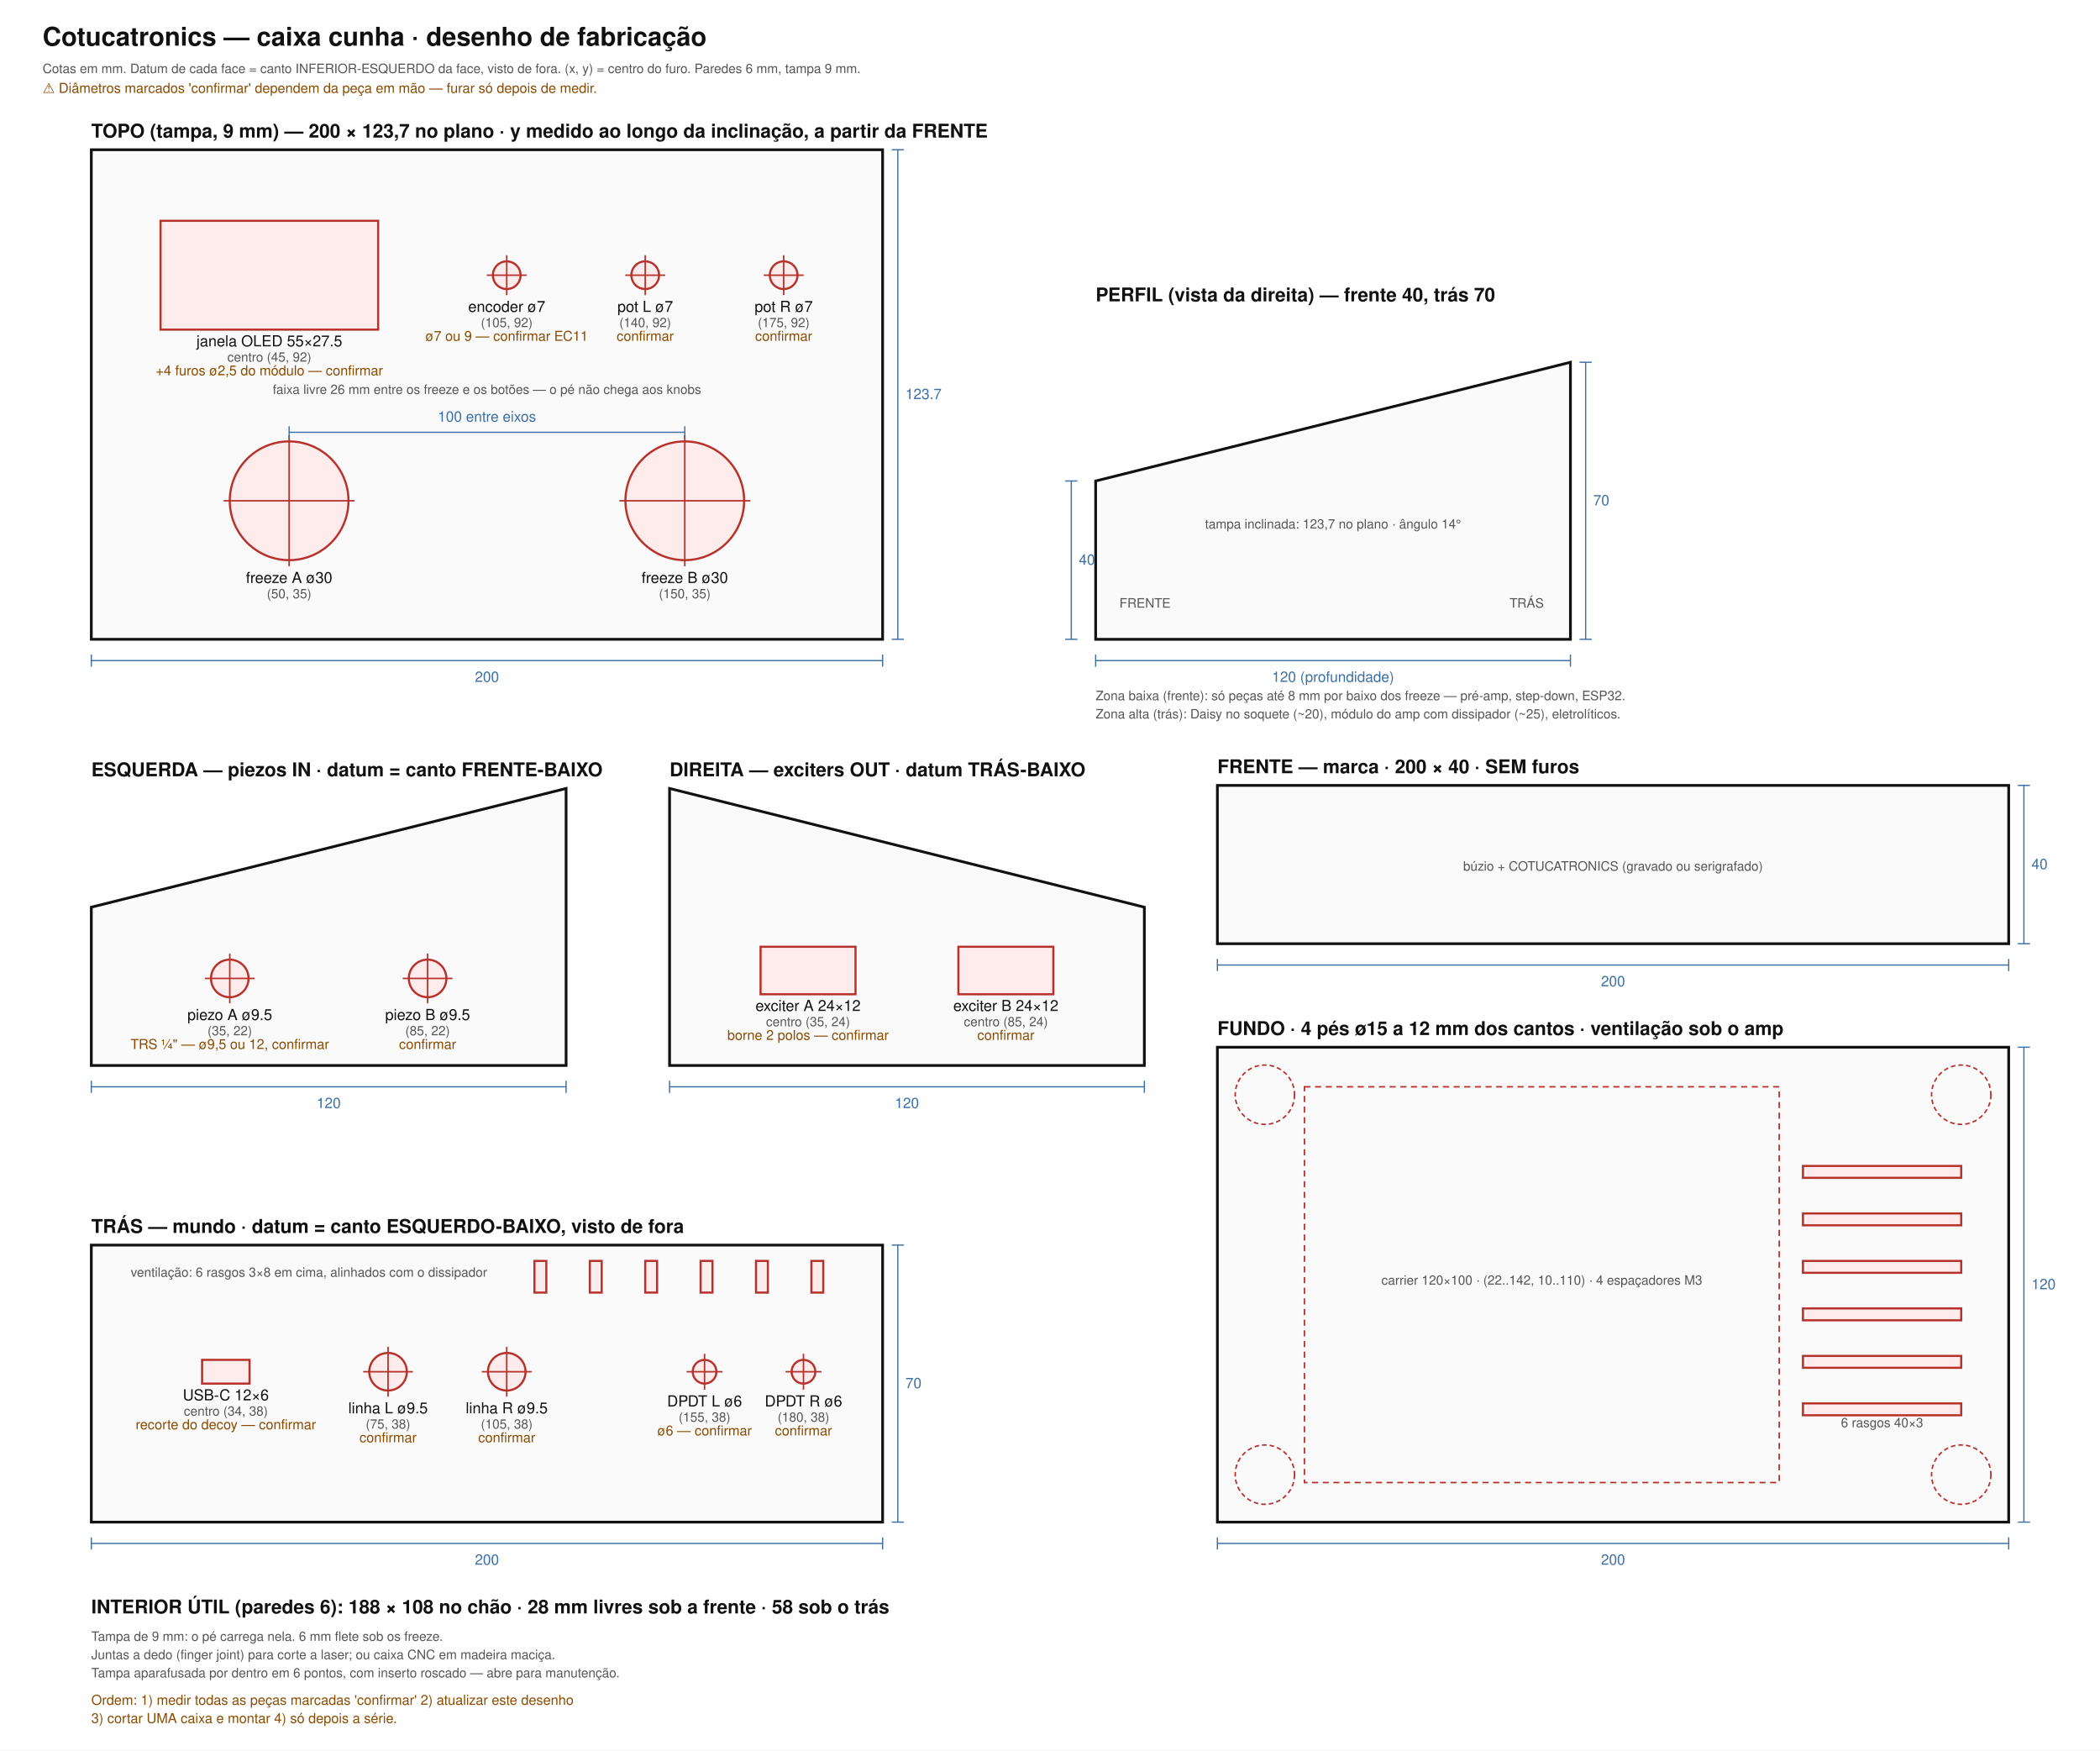
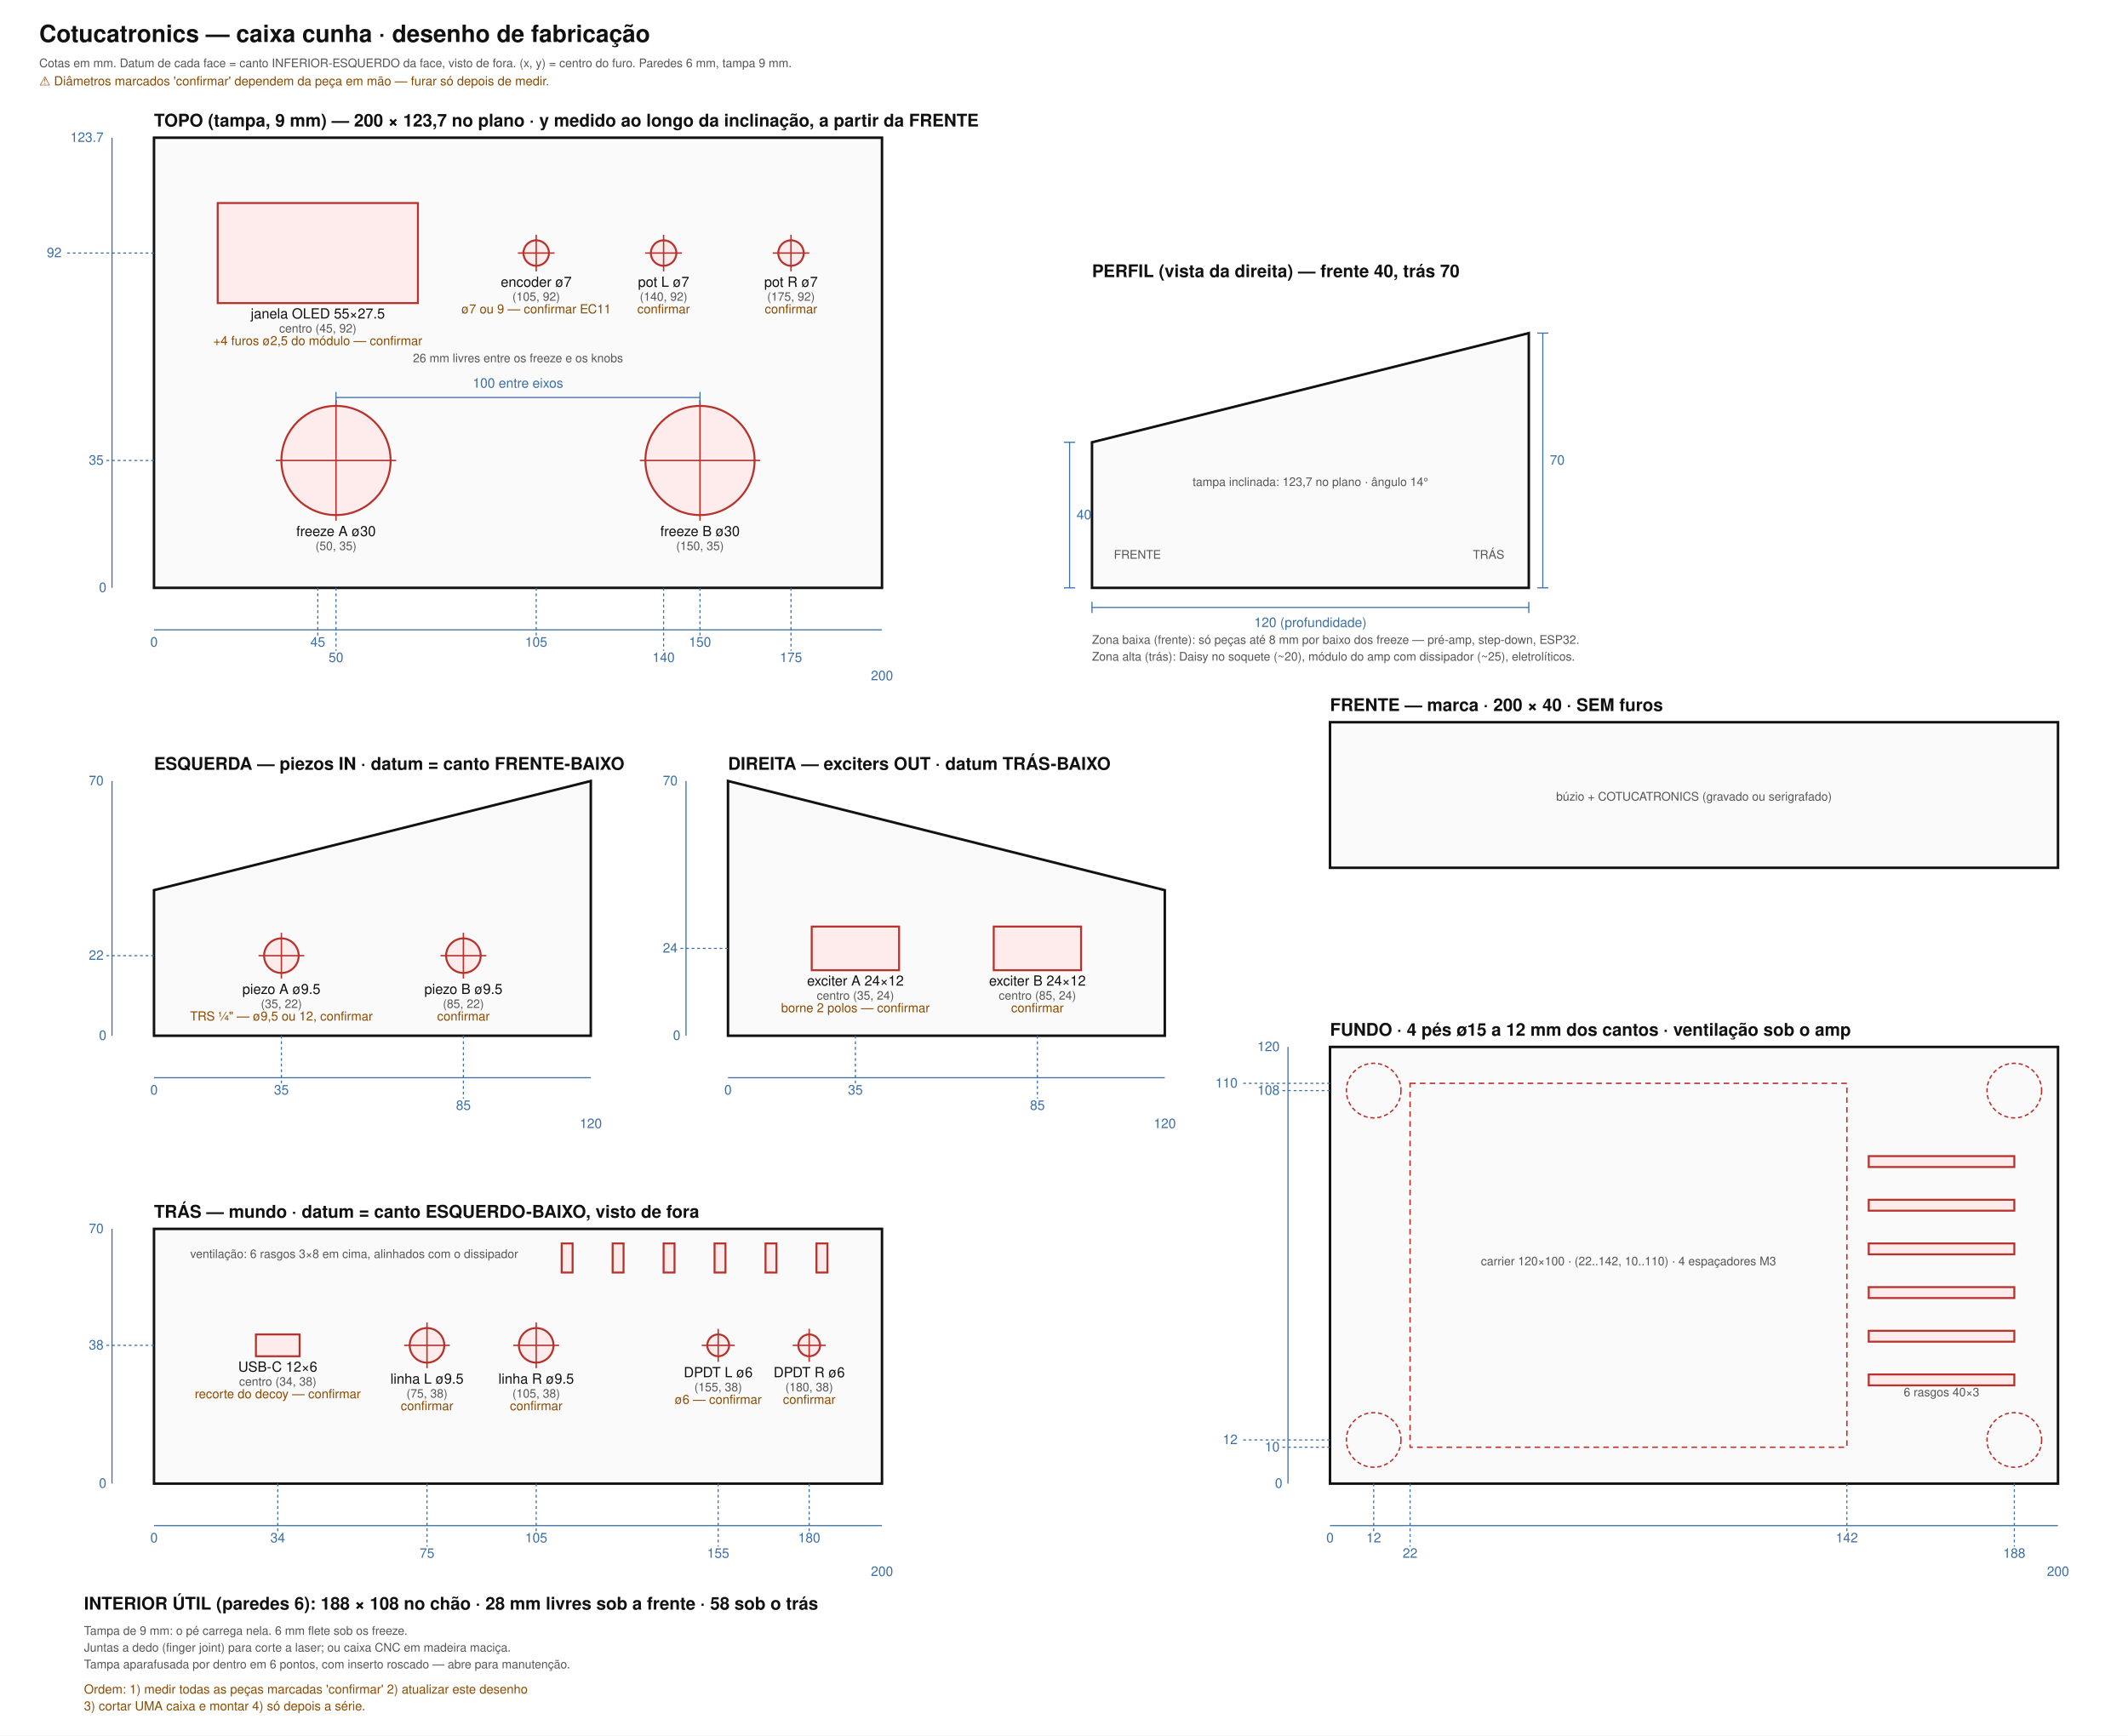
- <svg xmlns="http://www.w3.org/2000/svg" width="1380" height="1150" viewBox="0 0 1380 1150" font-family="Helvetica, Arial, sans-serif">
-   <rect width="1380" height="1150" fill="#fff" />
+ <svg xmlns="http://www.w3.org/2000/svg" width="1520" height="1240" viewBox="0 0 1520 1240" font-family="Helvetica, Arial, sans-serif">
+   <rect width="1520" height="1240" fill="#fff" />
  <style>
 .box{fill:#fafafa;stroke:#111;stroke-width:1.8}
 .h{fill:#fdeceb;stroke:#b8322c;stroke-width:1.4}
 .hc{fill:none;stroke:#b8322c;stroke-width:1}
 .d{stroke:#3a6ea5;stroke-width:0.8;fill:none}
 .dt{font-size:9.5px;fill:#3a6ea5}
 .t{font-size:10px;fill:#111}
 .ts{font-size:8.5px;fill:#555}
 .hd{font-size:12.5px;fill:#111;font-weight:bold}
 .ti{font-size:17px;fill:#111;font-weight:bold}
 .warn{font-size:9px;fill:#8a4a00}
</style>
  <text class="ti" x="28" y="30" text-anchor="start">Cotucatronics — caixa cunha · desenho de fabricação</text>
  <text class="ts" x="28" y="48" text-anchor="start">Cotas em mm. Datum de cada face = canto INFERIOR-ESQUERDO da face, visto de fora. (x, y) = centro do furo. Paredes 6 mm, tampa 9 mm.</text>
  <text class="warn" x="28" y="61" text-anchor="start">⚠ Diâmetros marcados 'confirmar' dependem da peça em mão — furar só depois de medir.</text>
-   <rect class="box" x="60" y="98.38" width="520.0" height="321.62" />
-   <text class="hd" x="60" y="90.38" text-anchor="start">TOPO (tampa, 9 mm) — 200 × 123,7 no plano · y medido ao longo da inclinação, a partir da FRENTE</text>
-   <path class="d" d="M60 434 L580.0 434 M60 430 L60 438 M580.0 430 L580.0 438" />
-   <text class="dt" x="320.0" y="448" text-anchor="middle">200</text>
-   <path class="d" d="M590.0 98.38 L590.0 420 M586.0 98.38 L594.0 98.38 M586.0 420 L594.0 420" />
-   <text class="dt" x="595.0" y="262.19">123.7</text>
-   <circle class="h" cx="190.0" cy="329.0" r="39.0" />
-   <path class="hc" d="M147.0 329.0 L233.0 329.0 M190.0 286.0 L190.0 372.0" />
-   <text class="t" x="190.0" y="383.0" text-anchor="middle">freeze A ø30</text>
-   <text class="ts" x="190.0" y="393.0" text-anchor="middle">(50, 35)</text>
-   <circle class="h" cx="450.0" cy="329.0" r="39.0" />
-   <path class="hc" d="M407.0 329.0 L493.0 329.0 M450.0 286.0 L450.0 372.0" />
-   <text class="t" x="450.0" y="383.0" text-anchor="middle">freeze B ø30</text>
-   <text class="ts" x="450.0" y="393.0" text-anchor="middle">(150, 35)</text>
-   <rect class="h" x="105.5" y="145.05" width="143.0" height="71.5" />
-   <text class="t" x="177.0" y="227.55" text-anchor="middle">janela OLED 55×27.5</text>
-   <text class="ts" x="177.0" y="237.55" text-anchor="middle">centro (45, 92)</text>
-   <text class="warn" x="177.0" y="246.55" text-anchor="middle">+4 furos ø2,5 do módulo — confirmar</text>
-   <circle class="h" cx="333.0" cy="180.8" r="9.1" />
-   <path class="hc" d="M319.9 180.8 L346.1 180.8 M333.0 167.7 L333.0 193.9" />
-   <text class="t" x="333.0" y="204.9" text-anchor="middle">encoder ø7</text>
-   <text class="ts" x="333.0" y="214.9" text-anchor="middle">(105, 92)</text>
-   <text class="warn" x="333.0" y="223.9" text-anchor="middle">ø7 ou 9 — confirmar EC11</text>
-   <circle class="h" cx="424.0" cy="180.8" r="9.1" />
-   <path class="hc" d="M410.9 180.8 L437.1 180.8 M424.0 167.7 L424.0 193.9" />
-   <text class="t" x="424.0" y="204.9" text-anchor="middle">pot L ø7</text>
-   <text class="ts" x="424.0" y="214.9" text-anchor="middle">(140, 92)</text>
-   <text class="warn" x="424.0" y="223.9" text-anchor="middle">confirmar</text>
-   <circle class="h" cx="515.0" cy="180.8" r="9.1" />
-   <path class="hc" d="M501.9 180.8 L528.1 180.8 M515.0 167.7 L515.0 193.9" />
-   <text class="t" x="515.0" y="204.9" text-anchor="middle">pot R ø7</text>
-   <text class="ts" x="515.0" y="214.9" text-anchor="middle">(175, 92)</text>
-   <text class="warn" x="515.0" y="223.9" text-anchor="middle">confirmar</text>
-   <path class="d" d="M190.0 284.0 L450.0 284.0 M190.0 280.0 L190.0 288.0 M450.0 280.0 L450.0 288.0" />
-   <text class="dt" x="320.0" y="277.0" text-anchor="middle">100 entre eixos</text>
-   <text class="ts" x="320.0" y="258.8" text-anchor="middle">faixa livre 26 mm entre os freeze e os botões — o pé não chega aos knobs</text>
-   <text class="hd" x="720" y="198.0" text-anchor="start">PERFIL (vista da direita) — frente 40, trás 70</text>
-   <polygon class="box" points="720,420 1032.0,420 1032.0,238.0 720,316.0" />
-   <path class="d" d="M720 434 L1032.0 434 M720 430 L720 438 M1032.0 430 L1032.0 438" />
-   <text class="dt" x="876.0" y="448" text-anchor="middle">120 (profundidade)</text>
-   <path class="d" d="M704 316.0 L704 420 M700 316.0 L708 316.0 M700 420 L708 420" />
-   <text class="dt" x="709" y="371.0">40</text>
-   <path class="d" d="M1042.0 238.0 L1042.0 420 M1038.0 238.0 L1046.0 238.0 M1038.0 420 L1046.0 420" />
-   <text class="dt" x="1047.0" y="332.0">70</text>
-   <text class="ts" x="876.0" y="347.2" text-anchor="middle">tampa inclinada: 123,7 no plano · ângulo 14°</text>
-   <text class="ts" x="735.6" y="399.2" text-anchor="start">FRENTE</text>
-   <text class="ts" x="992.0" y="399.2" text-anchor="start">TRÁS</text>
-   <text class="ts" x="720" y="460" text-anchor="start">Zona baixa (frente): só peças até 8 mm por baixo dos freeze — pré-amp, step-down, ESP32.</text>
-   <text class="ts" x="720" y="472" text-anchor="start">Zona alta (trás): Daisy no soquete (~20), módulo do amp com dissipador (~25), eletrolíticos.</text>
-   <text class="hd" x="60" y="510.0" text-anchor="start">ESQUERDA — piezos IN · datum = canto FRENTE-BAIXO</text>
-   <polygon class="box" points="60,700 372.0,700 372.0,518.0 60,596.0" />
-   <path class="d" d="M60 714 L372.0 714 M60 710 L60 718 M372.0 710 L372.0 718" />
-   <text class="dt" x="216.0" y="728" text-anchor="middle">120</text>
-   <circle class="h" cx="151.0" cy="642.8" r="12.35" />
-   <path class="hc" d="M134.65 642.8 L167.35 642.8 M151.0 626.45 L151.0 659.15" />
-   <text class="t" x="151.0" y="670.15" text-anchor="middle">piezo A ø9.5</text>
-   <text class="ts" x="151.0" y="680.15" text-anchor="middle">(35, 22)</text>
-   <text class="warn" x="151.0" y="689.15" text-anchor="middle">TRS ¼" — ø9,5 ou 12, confirmar</text>
-   <circle class="h" cx="281.0" cy="642.8" r="12.35" />
-   <path class="hc" d="M264.65 642.8 L297.35 642.8 M281.0 626.45 L281.0 659.15" />
-   <text class="t" x="281.0" y="670.15" text-anchor="middle">piezo B ø9.5</text>
-   <text class="ts" x="281.0" y="680.15" text-anchor="middle">(85, 22)</text>
-   <text class="warn" x="281.0" y="689.15" text-anchor="middle">confirmar</text>
-   <text class="hd" x="440" y="510.0" text-anchor="start">DIREITA — exciters OUT · datum TRÁS-BAIXO</text>
-   <polygon class="box" points="440,700 752.0,700 752.0,596.0 440,518.0" />
-   <path class="d" d="M440 714 L752.0 714 M440 710 L440 718 M752.0 710 L752.0 718" />
-   <text class="dt" x="596.0" y="728" text-anchor="middle">120</text>
-   <rect class="h" x="499.8" y="622.0" width="62.4" height="31.2" />
-   <text class="t" x="531.0" y="664.2" text-anchor="middle">exciter A 24×12</text>
-   <text class="ts" x="531.0" y="674.2" text-anchor="middle">centro (35, 24)</text>
-   <text class="warn" x="531.0" y="683.2" text-anchor="middle">borne 2 polos — confirmar</text>
-   <rect class="h" x="629.8" y="622.0" width="62.4" height="31.2" />
-   <text class="t" x="661.0" y="664.2" text-anchor="middle">exciter B 24×12</text>
-   <text class="ts" x="661.0" y="674.2" text-anchor="middle">centro (85, 24)</text>
-   <text class="warn" x="661.0" y="683.2" text-anchor="middle">confirmar</text>
-   <rect class="box" x="60" y="818.0" width="520.0" height="182.0" />
-   <text class="hd" x="60" y="810.0" text-anchor="start">TRÁS — mundo · datum = canto ESQUERDO-BAIXO, visto de fora</text>
-   <path class="d" d="M60 1014 L580.0 1014 M60 1010 L60 1018 M580.0 1010 L580.0 1018" />
-   <text class="dt" x="320.0" y="1028" text-anchor="middle">200</text>
-   <path class="d" d="M590.0 818.0 L590.0 1000 M586.0 818.0 L594.0 818.0 M586.0 1000 L594.0 1000" />
-   <text class="dt" x="595.0" y="912.0">70</text>
-   <rect class="h" x="132.8" y="893.4" width="31.2" height="15.6" />
-   <text class="t" x="148.4" y="920.0" text-anchor="middle">USB-C 12×6</text>
-   <text class="ts" x="148.4" y="930.0" text-anchor="middle">centro (34, 38)</text>
-   <text class="warn" x="148.4" y="939.0" text-anchor="middle">recorte do decoy — confirmar</text>
-   <circle class="h" cx="255.0" cy="901.2" r="12.35" />
-   <path class="hc" d="M238.65 901.2 L271.35 901.2 M255.0 884.85 L255.0 917.55" />
-   <text class="t" x="255.0" y="928.55" text-anchor="middle">linha L ø9.5</text>
-   <text class="ts" x="255.0" y="938.55" text-anchor="middle">(75, 38)</text>
-   <text class="warn" x="255.0" y="947.55" text-anchor="middle">confirmar</text>
-   <circle class="h" cx="333.0" cy="901.2" r="12.35" />
-   <path class="hc" d="M316.65 901.2 L349.35 901.2 M333.0 884.85 L333.0 917.55" />
-   <text class="t" x="333.0" y="928.55" text-anchor="middle">linha R ø9.5</text>
-   <text class="ts" x="333.0" y="938.55" text-anchor="middle">(105, 38)</text>
-   <text class="warn" x="333.0" y="947.55" text-anchor="middle">confirmar</text>
-   <circle class="h" cx="463.0" cy="901.2" r="7.8" />
-   <path class="hc" d="M451.2 901.2 L474.8 901.2 M463.0 889.4 L463.0 913.0" />
-   <text class="t" x="463.0" y="924.0" text-anchor="middle">DPDT L ø6</text>
-   <text class="ts" x="463.0" y="934.0" text-anchor="middle">(155, 38)</text>
-   <text class="warn" x="463.0" y="943.0" text-anchor="middle">ø6 — confirmar</text>
-   <circle class="h" cx="528.0" cy="901.2" r="7.8" />
-   <path class="hc" d="M516.2 901.2 L539.8 901.2 M528.0 889.4 L528.0 913.0" />
-   <text class="t" x="528.0" y="924.0" text-anchor="middle">DPDT R ø6</text>
-   <text class="ts" x="528.0" y="934.0" text-anchor="middle">(180, 38)</text>
-   <text class="warn" x="528.0" y="943.0" text-anchor="middle">confirmar</text>
-   <text class="ts" x="203.0" y="838.8" text-anchor="middle">ventilação: 6 rasgos 3×8 em cima, alinhados com o dissipador</text>
-   <rect class="h" x="351.2" y="828.4" width="7.8" height="20.8" />
-   <rect class="h" x="387.6" y="828.4" width="7.8" height="20.8" />
-   <rect class="h" x="424.0" y="828.4" width="7.8" height="20.8" />
-   <rect class="h" x="460.4" y="828.4" width="7.8" height="20.8" />
-   <rect class="h" x="496.8" y="828.4" width="7.8" height="20.8" />
-   <rect class="h" x="533.2" y="828.4" width="7.8" height="20.8" />
-   <rect class="box" x="800" y="516.0" width="520.0" height="104.0" />
-   <text class="hd" x="800" y="508.0" text-anchor="start">FRENTE — marca · 200 × 40 · SEM furos</text>
-   <path class="d" d="M800 634 L1320.0 634 M800 630 L800 638 M1320.0 630 L1320.0 638" />
-   <text class="dt" x="1060.0" y="648" text-anchor="middle">200</text>
-   <path class="d" d="M1330.0 516.0 L1330.0 620 M1326.0 516.0 L1334.0 516.0 M1326.0 620 L1334.0 620" />
-   <text class="dt" x="1335.0" y="571.0">40</text>
-   <text class="ts" x="1060.0" y="572.0" text-anchor="middle">búzio + COTUCATRONICS (gravado ou serigrafado)</text>
-   <rect class="box" x="800" y="688.0" width="520.0" height="312.0" />
-   <text class="hd" x="800" y="680.0" text-anchor="start">FUNDO · 4 pés ø15 a 12 mm dos cantos · ventilação sob o amp</text>
-   <path class="d" d="M800 1014 L1320.0 1014 M800 1010 L800 1018 M1320.0 1010 L1320.0 1018" />
-   <text class="dt" x="1060.0" y="1028" text-anchor="middle">200</text>
-   <path class="d" d="M1330.0 688.0 L1330.0 1000 M1326.0 688.0 L1334.0 688.0 M1326.0 1000 L1334.0 1000" />
-   <text class="dt" x="1335.0" y="847.0">120</text>
-   <circle class="hc" cx="831.2" cy="968.8" r="19.5" stroke-dasharray="3 2" />
-   <circle class="hc" cx="1288.8" cy="968.8" r="19.5" stroke-dasharray="3 2" />
-   <circle class="hc" cx="831.2" cy="719.2" r="19.5" stroke-dasharray="3 2" />
-   <circle class="hc" cx="1288.8" cy="719.2" r="19.5" stroke-dasharray="3 2" />
-   <rect class="h" x="1184.8" y="922.0" width="104.0" height="7.8" />
-   <rect class="h" x="1184.8" y="890.8" width="104.0" height="7.8" />
-   <rect class="h" x="1184.8" y="859.6" width="104.0" height="7.8" />
-   <rect class="h" x="1184.8" y="828.4" width="104.0" height="7.8" />
-   <rect class="h" x="1184.8" y="797.2" width="104.0" height="7.8" />
-   <rect class="h" x="1184.8" y="766.0" width="104.0" height="7.8" />
-   <text class="ts" x="1236.8" y="937.6" text-anchor="middle">6 rasgos 40×3</text>
-   <text class="ts" x="1013.2" y="844.0" text-anchor="middle">carrier 120×100 · (22..142, 10..110) · 4 espaçadores M3</text>
-   <rect class="hc" x="857.2" y="714.0" width="312.0" height="260.0" stroke-dasharray="4 3" />
-   <text class="hd" x="60" y="1060" text-anchor="start">INTERIOR ÚTIL (paredes 6): 188 × 108 no chão · 28 mm livres sob a frente · 58 sob o trás</text>
-   <text class="ts" x="60" y="1078" text-anchor="start">Tampa de 9 mm: o pé carrega nela. 6 mm flete sob os freeze.</text>
-   <text class="ts" x="60" y="1090" text-anchor="start">Juntas a dedo (finger joint) para corte a laser; ou caixa CNC em madeira maciça.</text>
-   <text class="ts" x="60" y="1102" text-anchor="start">Tampa aparafusada por dentro em 6 pontos, com inserto roscado — abre para manutenção.</text>
-   <text class="warn" x="60" y="1120" text-anchor="start">Ordem: 1) medir todas as peças marcadas 'confirmar'  2) atualizar este desenho</text>
-   <text class="warn" x="60" y="1132" text-anchor="start">3) cortar UMA caixa e montar  4) só depois a série.</text>
+   <rect class="box" x="110" y="98.38" width="520.0" height="321.62" />
+   <text class="hd" x="110" y="90.38" text-anchor="start">TOPO (tampa, 9 mm) — 200 × 123,7 no plano · y medido ao longo da inclinação, a partir da FRENTE</text>
+   <circle class="h" cx="240.0" cy="329.0" r="39.0" />
+   <path class="hc" d="M197.0 329.0 L283.0 329.0 M240.0 286.0 L240.0 372.0" />
+   <text class="t" x="240.0" y="383.0" text-anchor="middle">freeze A ø30</text>
+   <text class="ts" x="240.0" y="393.0" text-anchor="middle">(50, 35)</text>
+   <circle class="h" cx="500.0" cy="329.0" r="39.0" />
+   <path class="hc" d="M457.0 329.0 L543.0 329.0 M500.0 286.0 L500.0 372.0" />
+   <text class="t" x="500.0" y="383.0" text-anchor="middle">freeze B ø30</text>
+   <text class="ts" x="500.0" y="393.0" text-anchor="middle">(150, 35)</text>
+   <rect class="h" x="155.5" y="145.05" width="143.0" height="71.5" />
+   <text class="t" x="227.0" y="227.55" text-anchor="middle">janela OLED 55×27.5</text>
+   <text class="ts" x="227.0" y="237.55" text-anchor="middle">centro (45, 92)</text>
+   <text class="warn" x="227.0" y="246.55" text-anchor="middle">+4 furos ø2,5 do módulo — confirmar</text>
+   <circle class="h" cx="383.0" cy="180.8" r="9.1" />
+   <path class="hc" d="M369.9 180.8 L396.1 180.8 M383.0 167.7 L383.0 193.9" />
+   <text class="t" x="383.0" y="204.9" text-anchor="middle">encoder ø7</text>
+   <text class="ts" x="383.0" y="214.9" text-anchor="middle">(105, 92)</text>
+   <text class="warn" x="383.0" y="223.9" text-anchor="middle">ø7 ou 9 — confirmar EC11</text>
+   <circle class="h" cx="474.0" cy="180.8" r="9.1" />
+   <path class="hc" d="M460.9 180.8 L487.1 180.8 M474.0 167.7 L474.0 193.9" />
+   <text class="t" x="474.0" y="204.9" text-anchor="middle">pot L ø7</text>
+   <text class="ts" x="474.0" y="214.9" text-anchor="middle">(140, 92)</text>
+   <text class="warn" x="474.0" y="223.9" text-anchor="middle">confirmar</text>
+   <circle class="h" cx="565.0" cy="180.8" r="9.1" />
+   <path class="hc" d="M551.9 180.8 L578.1 180.8 M565.0 167.7 L565.0 193.9" />
+   <text class="t" x="565.0" y="204.9" text-anchor="middle">pot R ø7</text>
+   <text class="ts" x="565.0" y="214.9" text-anchor="middle">(175, 92)</text>
+   <text class="warn" x="565.0" y="223.9" text-anchor="middle">confirmar</text>
+   <path class="d" d="M240.0 284.0 L500.0 284.0 M240.0 280.0 L240.0 288.0 M500.0 280.0 L500.0 288.0" />
+   <text class="dt" x="370.0" y="277.0" text-anchor="middle">100 entre eixos</text>
+   <text class="ts" x="370.0" y="258.8" text-anchor="middle">26 mm livres entre os freeze e os knobs</text>
+   <path class="d" d="M110 450 L630.0 450" />
+   <text class="dt" x="110" y="462" text-anchor="middle">0</text>
+   <path class="d" d="M227.0 420 L227.0 454" stroke-dasharray="2 2" />
+   <text class="dt" x="227.0" y="462" text-anchor="middle">45</text>
+   <path class="d" d="M240.0 420 L240.0 465" stroke-dasharray="2 2" />
+   <text class="dt" x="240.0" y="473" text-anchor="middle">50</text>
+   <path class="d" d="M383.0 420 L383.0 454" stroke-dasharray="2 2" />
+   <text class="dt" x="383.0" y="462" text-anchor="middle">105</text>
+   <path class="d" d="M474.0 420 L474.0 465" stroke-dasharray="2 2" />
+   <text class="dt" x="474.0" y="473" text-anchor="middle">140</text>
+   <path class="d" d="M500.0 420 L500.0 454" stroke-dasharray="2 2" />
+   <text class="dt" x="500.0" y="462" text-anchor="middle">150</text>
+   <path class="d" d="M565.0 420 L565.0 465" stroke-dasharray="2 2" />
+   <text class="dt" x="565.0" y="473" text-anchor="middle">175</text>
+   <text class="dt" x="630.0" y="486" text-anchor="middle">200</text>
+   <path class="d" d="M80 420 L80 98.38" />
+   <text class="dt" x="76" y="423" text-anchor="end">0</text>
+   <path class="d" d="M110 329.0 L76 329.0" stroke-dasharray="2 2" />
+   <text class="dt" x="74" y="332.0" text-anchor="end">35</text>
+   <path class="d" d="M110 180.8 L46 180.8" stroke-dasharray="2 2" />
+   <text class="dt" x="44" y="183.8" text-anchor="end">92</text>
+   <text class="dt" x="74" y="101.38" text-anchor="end">123.7</text>
+   <text class="hd" x="780" y="198.0" text-anchor="start">PERFIL (vista da direita) — frente 40, trás 70</text>
+   <polygon class="box" points="780,420 1092.0,420 1092.0,238.0 780,316.0" />
+   <path class="d" d="M780 434 L1092.0 434 M780 430 L780 438 M1092.0 430 L1092.0 438" />
+   <text class="dt" x="936.0" y="448" text-anchor="middle">120 (profundidade)</text>
+   <path class="d" d="M764 316.0 L764 420 M760 316.0 L768 316.0 M760 420 L768 420" />
+   <text class="dt" x="769" y="371.0">40</text>
+   <path class="d" d="M1102.0 238.0 L1102.0 420 M1098.0 238.0 L1106.0 238.0 M1098.0 420 L1106.0 420" />
+   <text class="dt" x="1107.0" y="332.0">70</text>
+   <text class="ts" x="936.0" y="347.2" text-anchor="middle">tampa inclinada: 123,7 no plano · ângulo 14°</text>
+   <text class="ts" x="795.6" y="399.2" text-anchor="start">FRENTE</text>
+   <text class="ts" x="1052.0" y="399.2" text-anchor="start">TRÁS</text>
+   <text class="ts" x="780" y="460" text-anchor="start">Zona baixa (frente): só peças até 8 mm por baixo dos freeze — pré-amp, step-down, ESP32.</text>
+   <text class="ts" x="780" y="472" text-anchor="start">Zona alta (trás): Daisy no soquete (~20), módulo do amp com dissipador (~25), eletrolíticos.</text>
+   <text class="hd" x="110" y="550.0" text-anchor="start">ESQUERDA — piezos IN · datum = canto FRENTE-BAIXO</text>
+   <polygon class="box" points="110,740 422.0,740 422.0,558.0 110,636.0" />
+   <circle class="h" cx="201.0" cy="682.8" r="12.35" />
+   <path class="hc" d="M184.65 682.8 L217.35 682.8 M201.0 666.45 L201.0 699.15" />
+   <text class="t" x="201.0" y="710.15" text-anchor="middle">piezo A ø9.5</text>
+   <text class="ts" x="201.0" y="720.15" text-anchor="middle">(35, 22)</text>
+   <text class="warn" x="201.0" y="729.15" text-anchor="middle">TRS ¼" — ø9,5 ou 12, confirmar</text>
+   <circle class="h" cx="331.0" cy="682.8" r="12.35" />
+   <path class="hc" d="M314.65 682.8 L347.35 682.8 M331.0 666.45 L331.0 699.15" />
+   <text class="t" x="331.0" y="710.15" text-anchor="middle">piezo B ø9.5</text>
+   <text class="ts" x="331.0" y="720.15" text-anchor="middle">(85, 22)</text>
+   <text class="warn" x="331.0" y="729.15" text-anchor="middle">confirmar</text>
+   <path class="d" d="M110 770 L422.0 770" />
+   <text class="dt" x="110" y="782" text-anchor="middle">0</text>
+   <path class="d" d="M201.0 740 L201.0 774" stroke-dasharray="2 2" />
+   <text class="dt" x="201.0" y="782" text-anchor="middle">35</text>
+   <path class="d" d="M331.0 740 L331.0 785" stroke-dasharray="2 2" />
+   <text class="dt" x="331.0" y="793" text-anchor="middle">85</text>
+   <text class="dt" x="422.0" y="806" text-anchor="middle">120</text>
+   <path class="d" d="M80 740 L80 558.0" />
+   <text class="dt" x="76" y="743" text-anchor="end">0</text>
+   <path class="d" d="M110 682.8 L76 682.8" stroke-dasharray="2 2" />
+   <text class="dt" x="74" y="685.8" text-anchor="end">22</text>
+   <text class="dt" x="74" y="561.0" text-anchor="end">70</text>
+   <text class="hd" x="520" y="550.0" text-anchor="start">DIREITA — exciters OUT · datum TRÁS-BAIXO</text>
+   <polygon class="box" points="520,740 832.0,740 832.0,636.0 520,558.0" />
+   <rect class="h" x="579.8" y="662.0" width="62.4" height="31.2" />
+   <text class="t" x="611.0" y="704.2" text-anchor="middle">exciter A 24×12</text>
+   <text class="ts" x="611.0" y="714.2" text-anchor="middle">centro (35, 24)</text>
+   <text class="warn" x="611.0" y="723.2" text-anchor="middle">borne 2 polos — confirmar</text>
+   <rect class="h" x="709.8" y="662.0" width="62.4" height="31.2" />
+   <text class="t" x="741.0" y="704.2" text-anchor="middle">exciter B 24×12</text>
+   <text class="ts" x="741.0" y="714.2" text-anchor="middle">centro (85, 24)</text>
+   <text class="warn" x="741.0" y="723.2" text-anchor="middle">confirmar</text>
+   <path class="d" d="M520 770 L832.0 770" />
+   <text class="dt" x="520" y="782" text-anchor="middle">0</text>
+   <path class="d" d="M611.0 740 L611.0 774" stroke-dasharray="2 2" />
+   <text class="dt" x="611.0" y="782" text-anchor="middle">35</text>
+   <path class="d" d="M741.0 740 L741.0 785" stroke-dasharray="2 2" />
+   <text class="dt" x="741.0" y="793" text-anchor="middle">85</text>
+   <text class="dt" x="832.0" y="806" text-anchor="middle">120</text>
+   <path class="d" d="M490 740 L490 558.0" />
+   <text class="dt" x="486" y="743" text-anchor="end">0</text>
+   <path class="d" d="M520 677.6 L486 677.6" stroke-dasharray="2 2" />
+   <text class="dt" x="484" y="680.6" text-anchor="end">24</text>
+   <text class="dt" x="484" y="561.0" text-anchor="end">70</text>
+   <rect class="box" x="110" y="878.0" width="520.0" height="182.0" />
+   <text class="hd" x="110" y="870.0" text-anchor="start">TRÁS — mundo · datum = canto ESQUERDO-BAIXO, visto de fora</text>
+   <rect class="h" x="182.8" y="953.4" width="31.2" height="15.6" />
+   <text class="t" x="198.4" y="980.0" text-anchor="middle">USB-C 12×6</text>
+   <text class="ts" x="198.4" y="990.0" text-anchor="middle">centro (34, 38)</text>
+   <text class="warn" x="198.4" y="999.0" text-anchor="middle">recorte do decoy — confirmar</text>
+   <circle class="h" cx="305.0" cy="961.2" r="12.35" />
+   <path class="hc" d="M288.65 961.2 L321.35 961.2 M305.0 944.85 L305.0 977.55" />
+   <text class="t" x="305.0" y="988.55" text-anchor="middle">linha L ø9.5</text>
+   <text class="ts" x="305.0" y="998.55" text-anchor="middle">(75, 38)</text>
+   <text class="warn" x="305.0" y="1007.55" text-anchor="middle">confirmar</text>
+   <circle class="h" cx="383.0" cy="961.2" r="12.35" />
+   <path class="hc" d="M366.65 961.2 L399.35 961.2 M383.0 944.85 L383.0 977.55" />
+   <text class="t" x="383.0" y="988.55" text-anchor="middle">linha R ø9.5</text>
+   <text class="ts" x="383.0" y="998.55" text-anchor="middle">(105, 38)</text>
+   <text class="warn" x="383.0" y="1007.55" text-anchor="middle">confirmar</text>
+   <circle class="h" cx="513.0" cy="961.2" r="7.8" />
+   <path class="hc" d="M501.2 961.2 L524.8 961.2 M513.0 949.4 L513.0 973.0" />
+   <text class="t" x="513.0" y="984.0" text-anchor="middle">DPDT L ø6</text>
+   <text class="ts" x="513.0" y="994.0" text-anchor="middle">(155, 38)</text>
+   <text class="warn" x="513.0" y="1003.0" text-anchor="middle">ø6 — confirmar</text>
+   <circle class="h" cx="578.0" cy="961.2" r="7.8" />
+   <path class="hc" d="M566.2 961.2 L589.8 961.2 M578.0 949.4 L578.0 973.0" />
+   <text class="t" x="578.0" y="984.0" text-anchor="middle">DPDT R ø6</text>
+   <text class="ts" x="578.0" y="994.0" text-anchor="middle">(180, 38)</text>
+   <text class="warn" x="578.0" y="1003.0" text-anchor="middle">confirmar</text>
+   <path class="d" d="M110 1090 L630.0 1090" />
+   <text class="dt" x="110" y="1102" text-anchor="middle">0</text>
+   <path class="d" d="M198.4 1060 L198.4 1094" stroke-dasharray="2 2" />
+   <text class="dt" x="198.4" y="1102" text-anchor="middle">34</text>
+   <path class="d" d="M305.0 1060 L305.0 1105" stroke-dasharray="2 2" />
+   <text class="dt" x="305.0" y="1113" text-anchor="middle">75</text>
+   <path class="d" d="M383.0 1060 L383.0 1094" stroke-dasharray="2 2" />
+   <text class="dt" x="383.0" y="1102" text-anchor="middle">105</text>
+   <path class="d" d="M513.0 1060 L513.0 1105" stroke-dasharray="2 2" />
+   <text class="dt" x="513.0" y="1113" text-anchor="middle">155</text>
+   <path class="d" d="M578.0 1060 L578.0 1094" stroke-dasharray="2 2" />
+   <text class="dt" x="578.0" y="1102" text-anchor="middle">180</text>
+   <text class="dt" x="630.0" y="1126" text-anchor="middle">200</text>
+   <path class="d" d="M80 1060 L80 878.0" />
+   <text class="dt" x="76" y="1063" text-anchor="end">0</text>
+   <path class="d" d="M110 961.2 L76 961.2" stroke-dasharray="2 2" />
+   <text class="dt" x="74" y="964.2" text-anchor="end">38</text>
+   <text class="dt" x="74" y="881.0" text-anchor="end">70</text>
+   <text class="ts" x="253.0" y="898.8" text-anchor="middle">ventilação: 6 rasgos 3×8 em cima, alinhados com o dissipador</text>
+   <rect class="h" x="401.2" y="888.4" width="7.8" height="20.8" />
+   <rect class="h" x="437.6" y="888.4" width="7.8" height="20.8" />
+   <rect class="h" x="474.0" y="888.4" width="7.8" height="20.8" />
+   <rect class="h" x="510.4" y="888.4" width="7.8" height="20.8" />
+   <rect class="h" x="546.8" y="888.4" width="7.8" height="20.8" />
+   <rect class="h" x="583.2" y="888.4" width="7.8" height="20.8" />
+   <rect class="box" x="950" y="516.0" width="520.0" height="104.0" />
+   <text class="hd" x="950" y="508.0" text-anchor="start">FRENTE — marca · 200 × 40 · SEM furos</text>
+   <text class="ts" x="1210.0" y="572.0" text-anchor="middle">búzio + COTUCATRONICS (gravado ou serigrafado)</text>
+   <rect class="box" x="950" y="748.0" width="520.0" height="312.0" />
+   <text class="hd" x="950" y="740.0" text-anchor="start">FUNDO · 4 pés ø15 a 12 mm dos cantos · ventilação sob o amp</text>
+   <circle class="hc" cx="981.2" cy="1028.8" r="19.5" stroke-dasharray="3 2" />
+   <circle class="hc" cx="1438.8" cy="1028.8" r="19.5" stroke-dasharray="3 2" />
+   <circle class="hc" cx="981.2" cy="779.2" r="19.5" stroke-dasharray="3 2" />
+   <circle class="hc" cx="1438.8" cy="779.2" r="19.5" stroke-dasharray="3 2" />
+   <rect class="h" x="1334.8" y="982.0" width="104.0" height="7.8" />
+   <rect class="h" x="1334.8" y="950.8" width="104.0" height="7.8" />
+   <rect class="h" x="1334.8" y="919.6" width="104.0" height="7.8" />
+   <rect class="h" x="1334.8" y="888.4" width="104.0" height="7.8" />
+   <rect class="h" x="1334.8" y="857.2" width="104.0" height="7.8" />
+   <rect class="h" x="1334.8" y="826.0" width="104.0" height="7.8" />
+   <text class="ts" x="1386.8" y="997.6" text-anchor="middle">6 rasgos 40×3</text>
+   <path class="d" d="M950 1090 L1470.0 1090" />
+   <text class="dt" x="950" y="1102" text-anchor="middle">0</text>
+   <path class="d" d="M981.2 1060 L981.2 1094" stroke-dasharray="2 2" />
+   <text class="dt" x="981.2" y="1102" text-anchor="middle">12</text>
+   <path class="d" d="M1007.2 1060 L1007.2 1105" stroke-dasharray="2 2" />
+   <text class="dt" x="1007.2" y="1113" text-anchor="middle">22</text>
+   <path class="d" d="M1319.2 1060 L1319.2 1094" stroke-dasharray="2 2" />
+   <text class="dt" x="1319.2" y="1102" text-anchor="middle">142</text>
+   <path class="d" d="M1438.8 1060 L1438.8 1105" stroke-dasharray="2 2" />
+   <text class="dt" x="1438.8" y="1113" text-anchor="middle">188</text>
+   <text class="dt" x="1470.0" y="1126" text-anchor="middle">200</text>
+   <path class="d" d="M920 1060 L920 748.0" />
+   <text class="dt" x="916" y="1063" text-anchor="end">0</text>
+   <path class="d" d="M950 1034.0 L916 1034.0" stroke-dasharray="2 2" />
+   <text class="dt" x="914" y="1037.0" text-anchor="end">10</text>
+   <path class="d" d="M950 1028.8 L886 1028.8" stroke-dasharray="2 2" />
+   <text class="dt" x="884" y="1031.8" text-anchor="end">12</text>
+   <path class="d" d="M950 779.2 L916 779.2" stroke-dasharray="2 2" />
+   <text class="dt" x="914" y="782.2" text-anchor="end">108</text>
+   <path class="d" d="M950 774.0 L886 774.0" stroke-dasharray="2 2" />
+   <text class="dt" x="884" y="777.0" text-anchor="end">110</text>
+   <text class="dt" x="914" y="751.0" text-anchor="end">120</text>
+   <text class="ts" x="1163.2" y="904.0" text-anchor="middle">carrier 120×100 · (22..142, 10..110) · 4 espaçadores M3</text>
+   <rect class="hc" x="1007.2" y="774.0" width="312.0" height="260.0" stroke-dasharray="4 3" />
+   <text class="hd" x="60" y="1150" text-anchor="start">INTERIOR ÚTIL (paredes 6): 188 × 108 no chão · 28 mm livres sob a frente · 58 sob o trás</text>
+   <text class="ts" x="60" y="1168" text-anchor="start">Tampa de 9 mm: o pé carrega nela. 6 mm flete sob os freeze.</text>
+   <text class="ts" x="60" y="1180" text-anchor="start">Juntas a dedo (finger joint) para corte a laser; ou caixa CNC em madeira maciça.</text>
+   <text class="ts" x="60" y="1192" text-anchor="start">Tampa aparafusada por dentro em 6 pontos, com inserto roscado — abre para manutenção.</text>
+   <text class="warn" x="60" y="1210" text-anchor="start">Ordem: 1) medir todas as peças marcadas 'confirmar'  2) atualizar este desenho</text>
+   <text class="warn" x="60" y="1222" text-anchor="start">3) cortar UMA caixa e montar  4) só depois a série.</text>
</svg>
